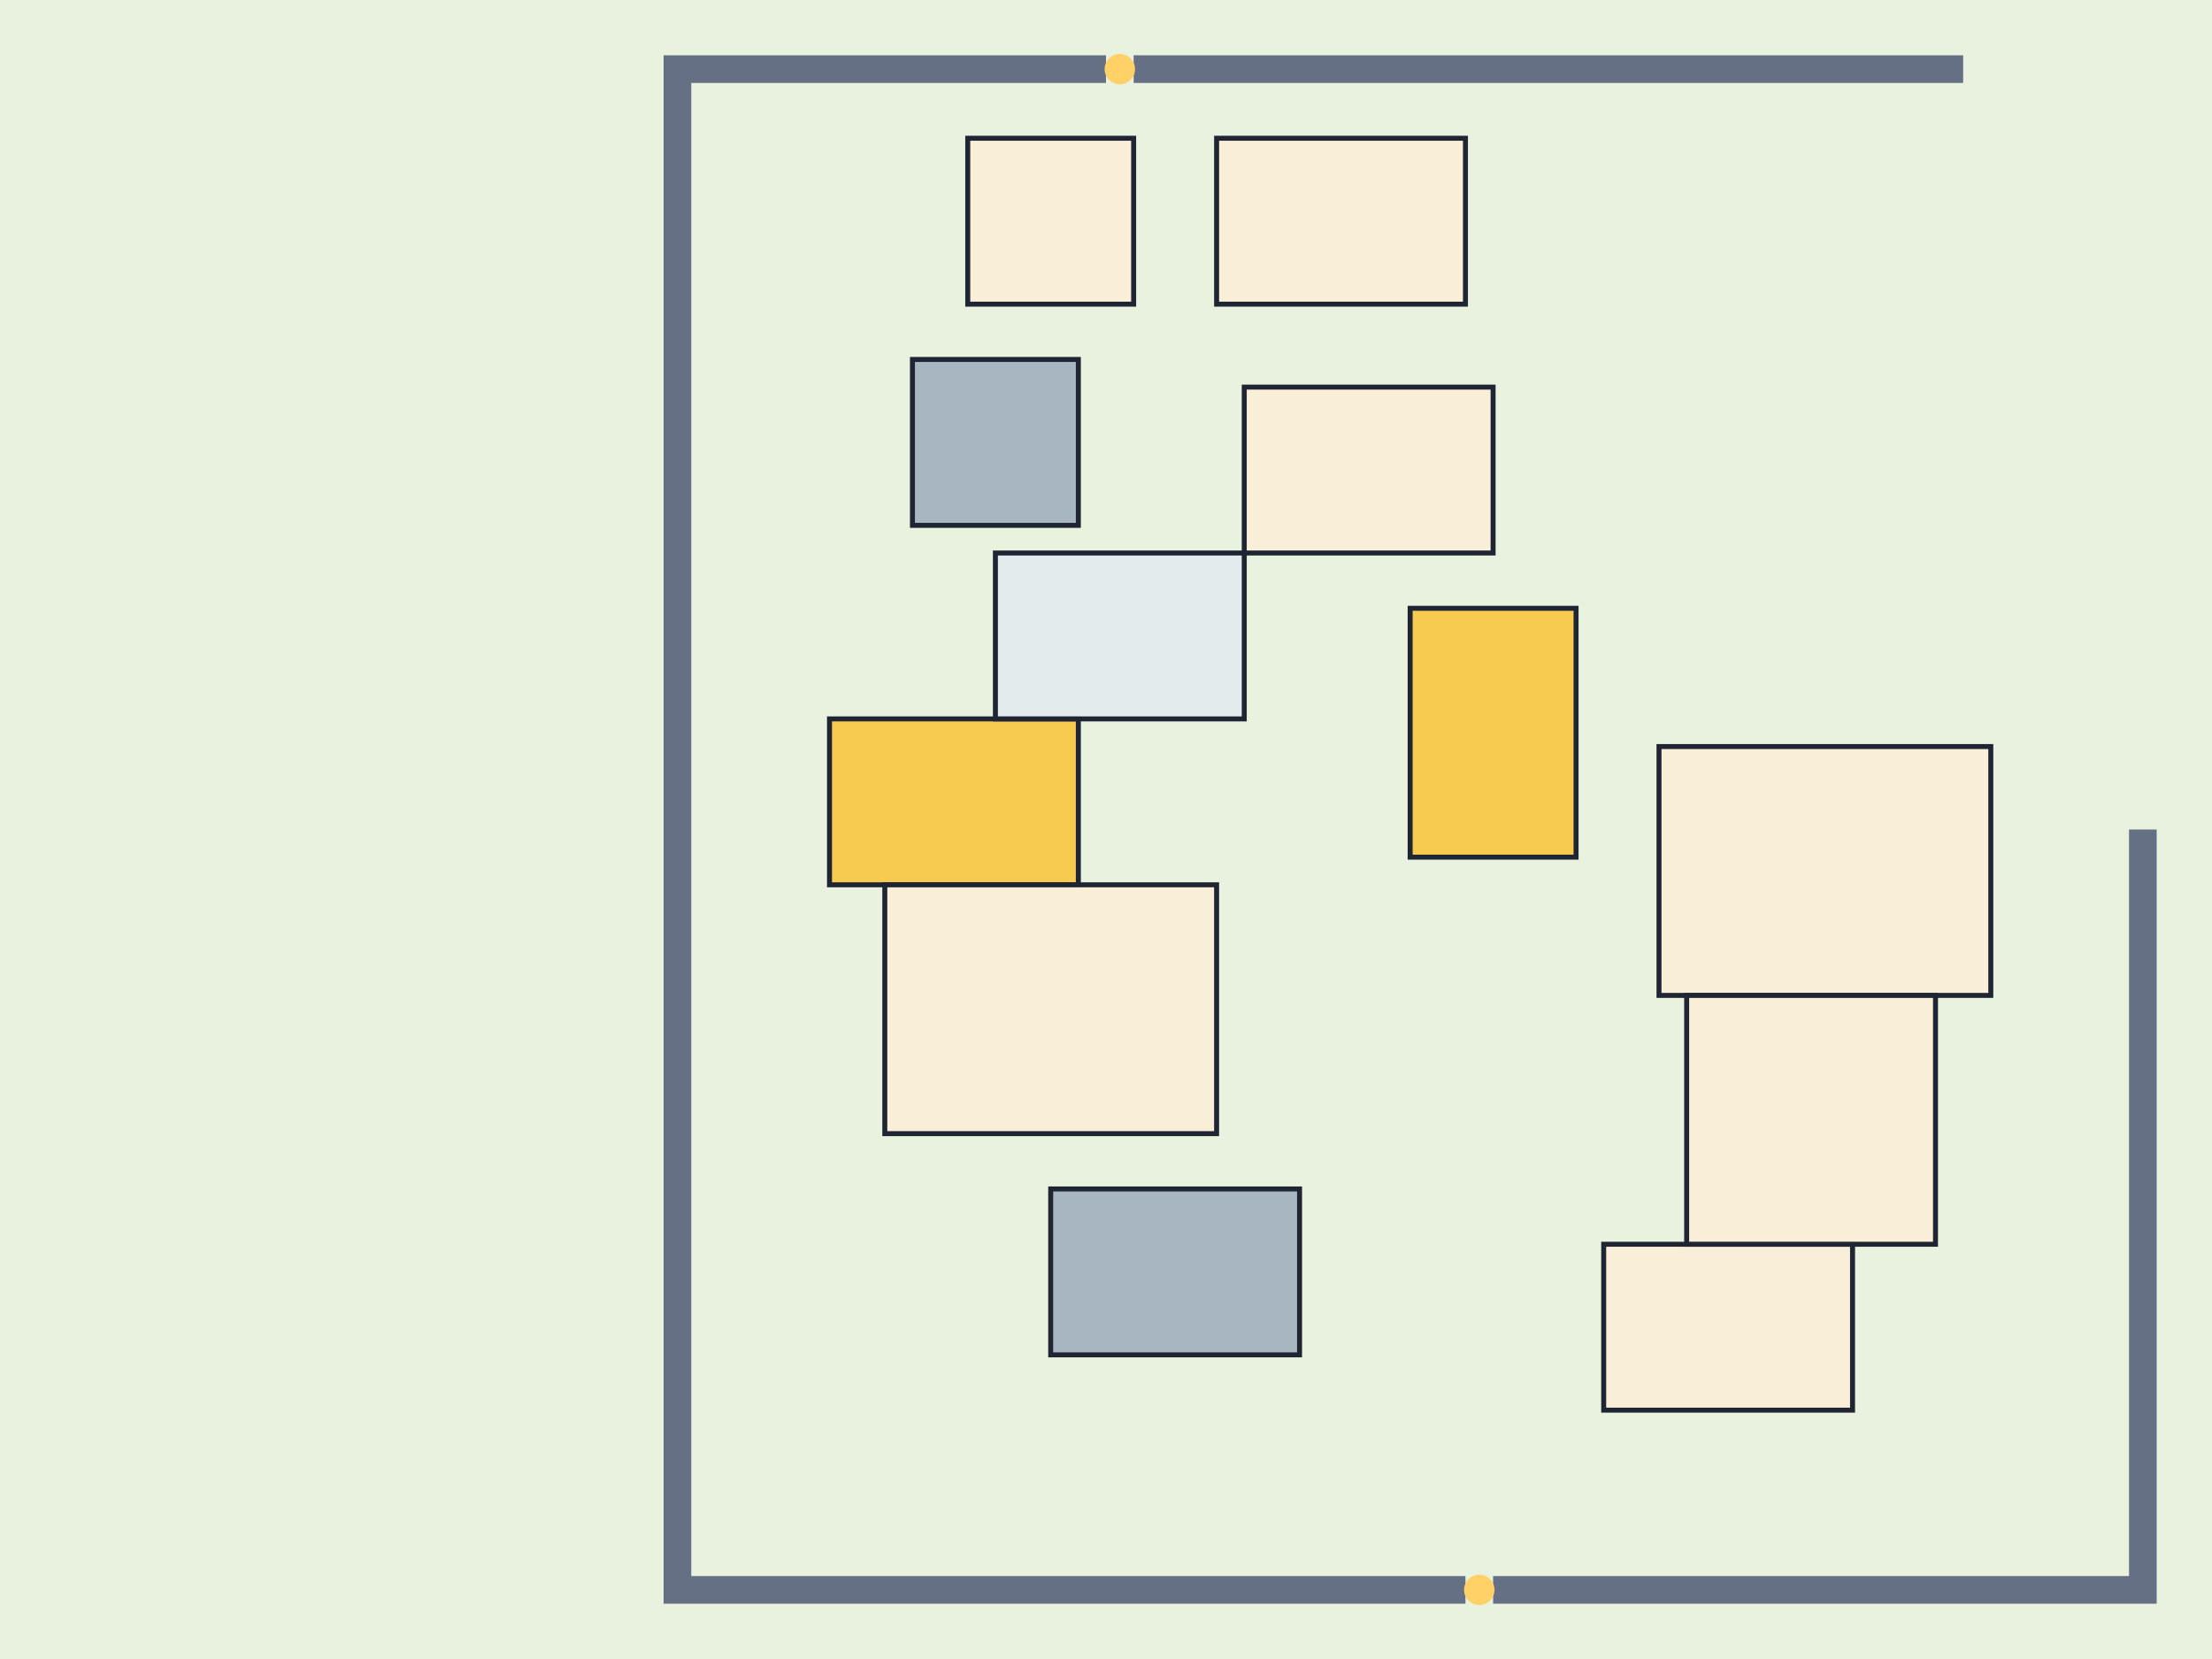
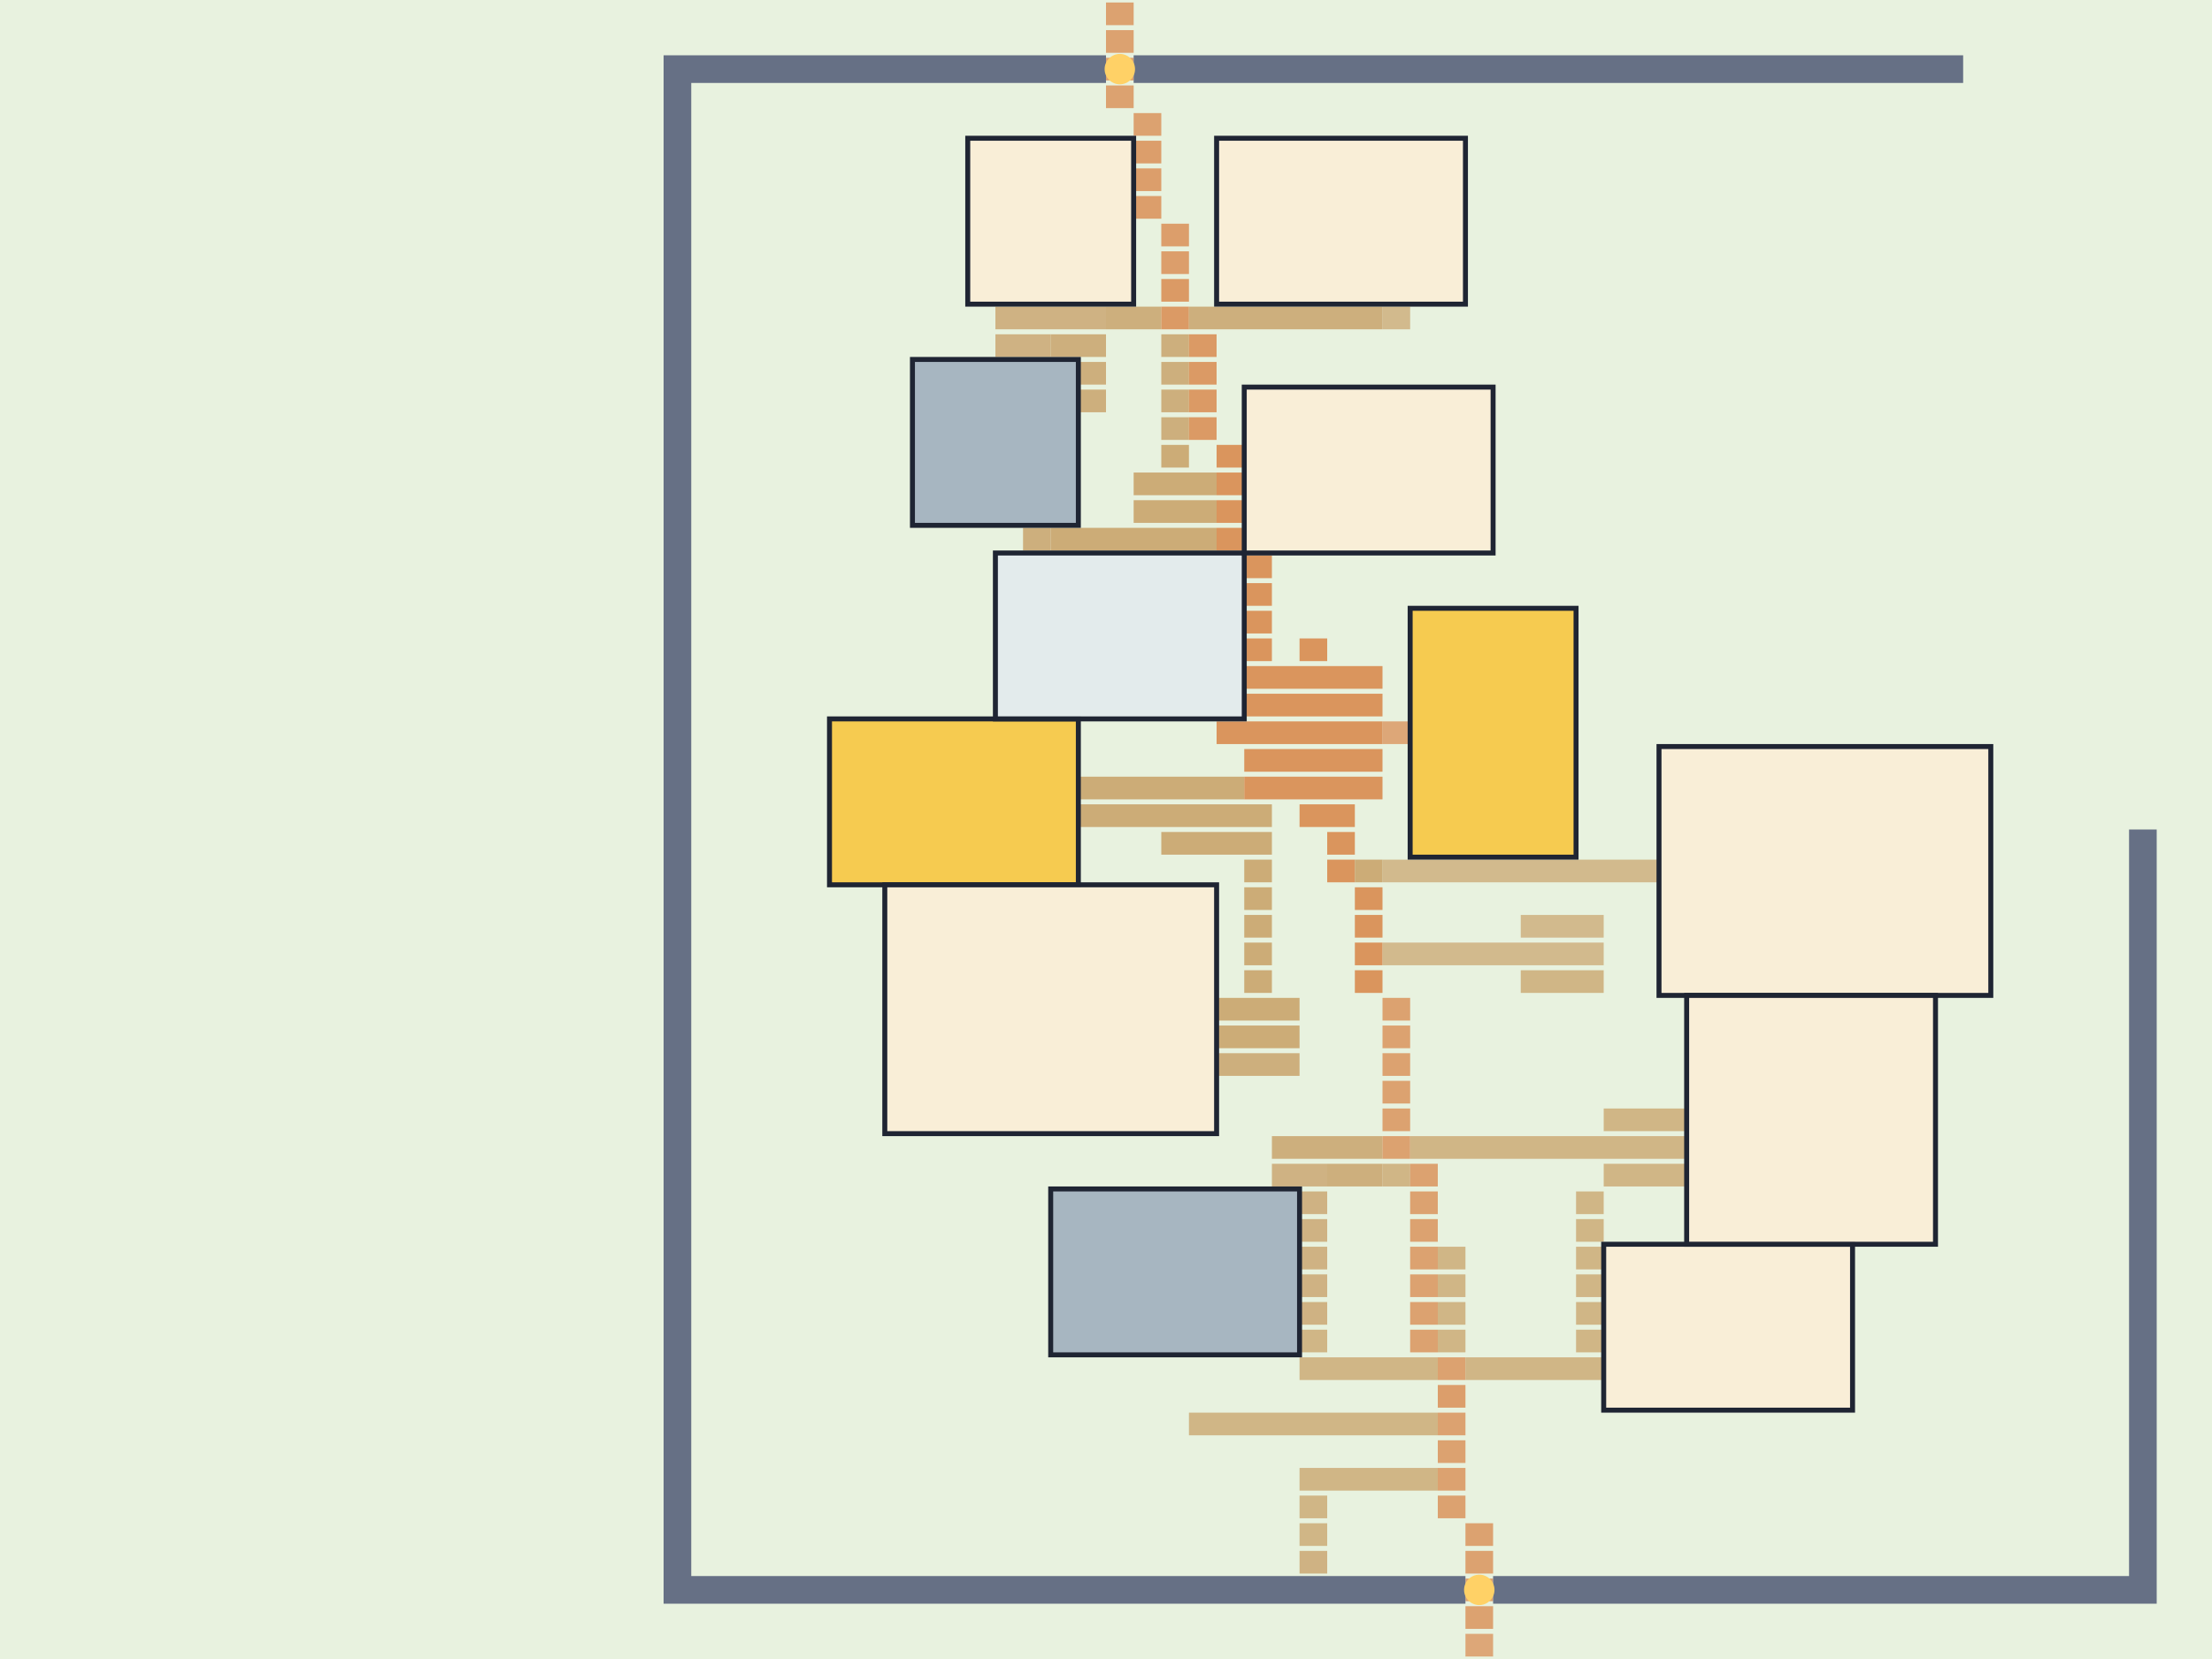
- <svg xmlns="http://www.w3.org/2000/svg" viewBox="0 0 80 60" data-burg-id="34" data-vector-hash="0e3c855b4d1279b4862fb692fd89794505934c8ba25d0aa29b7e008d199e64e0">
+ <svg xmlns="http://www.w3.org/2000/svg" viewBox="0 0 80 60" data-burg-id="34" data-theme-id="southern-european" data-vector-hash="a7b4d1d9c717e2b0e136e65fcf9190b86c963f1ae6b8214ee05058903b9c151a">
  <rect width="100%" height="100%" fill="#e8f2df" />
+   <path d="M40 0.5 H41" stroke="#d9894e" stroke-width="0.82" stroke-linecap="butt" opacity="0.76" data-kind="main" data-elevation-tier="3" />
+   <path d="M40 1.5 H41" stroke="#d9894e" stroke-width="0.82" stroke-linecap="butt" opacity="0.76" data-kind="main" data-elevation-tier="3" />
+   <path d="M40 2.5 H41" stroke="#d9894e" stroke-width="0.82" stroke-linecap="butt" opacity="0.76" data-kind="main" data-elevation-tier="3" />
+   <path d="M40 3.5 H41" stroke="#d9894e" stroke-width="0.82" stroke-linecap="butt" opacity="0.76" data-kind="main" data-elevation-tier="3" />
+   <path d="M41 4.5 H42" stroke="#d9894e" stroke-width="0.82" stroke-linecap="butt" opacity="0.76" data-kind="main" data-elevation-tier="3" />
+   <path d="M41 5.5 H42" stroke="#d9894e" stroke-width="0.82" stroke-linecap="butt" opacity="0.8" data-kind="main" data-elevation-tier="4" />
+   <path d="M41 6.5 H42" stroke="#d9894e" stroke-width="0.82" stroke-linecap="butt" opacity="0.8" data-kind="main" data-elevation-tier="4" />
+   <path d="M41 7.5 H42" stroke="#d9894e" stroke-width="0.82" stroke-linecap="butt" opacity="0.8" data-kind="main" data-elevation-tier="4" />
+   <path d="M42 8.5 H43" stroke="#d9894e" stroke-width="0.82" stroke-linecap="butt" opacity="0.8" data-kind="main" data-elevation-tier="4" />
+   <path d="M42 9.5 H43" stroke="#d9894e" stroke-width="0.82" stroke-linecap="butt" opacity="0.8" data-kind="main" data-elevation-tier="4" />
+   <path d="M42 10.5 H43" stroke="#d9894e" stroke-width="0.82" stroke-linecap="butt" opacity="0.84" data-kind="main" data-elevation-tier="5" />
+   <path d="M36 11.5 H40" stroke="#c9a36b" stroke-width="0.82" stroke-linecap="butt" opacity="0.8" data-kind="dirt" data-elevation-tier="4" />
+   <path d="M40 11.5 H42" stroke="#c9a36b" stroke-width="0.82" stroke-linecap="butt" opacity="0.84" data-kind="dirt" data-elevation-tier="5" />
+   <path d="M42 11.5 H43" stroke="#d9894e" stroke-width="0.82" stroke-linecap="butt" opacity="0.84" data-kind="main" data-elevation-tier="5" />
+   <path d="M43 11.5 H50" stroke="#c9a36b" stroke-width="0.82" stroke-linecap="butt" opacity="0.84" data-kind="dirt" data-elevation-tier="5" />
+   <path d="M50 11.5 H51" stroke="#c9a36b" stroke-width="0.82" stroke-linecap="butt" opacity="0.71" data-kind="dirt" data-elevation-tier="2" />
+   <path d="M36 12.5 H38" stroke="#c9a36b" stroke-width="0.82" stroke-linecap="butt" opacity="0.8" data-kind="dirt" data-elevation-tier="4" />
+   <path d="M38 12.5 H40" stroke="#c9a36b" stroke-width="0.82" stroke-linecap="butt" opacity="0.84" data-kind="dirt" data-elevation-tier="5" />
+   <path d="M42 12.5 H43" stroke="#c9a36b" stroke-width="0.82" stroke-linecap="butt" opacity="0.84" data-kind="dirt" data-elevation-tier="5" />
+   <path d="M43 12.5 H44" stroke="#d9894e" stroke-width="0.82" stroke-linecap="butt" opacity="0.84" data-kind="main" data-elevation-tier="5" />
+   <path d="M39 13.5 H40" stroke="#c9a36b" stroke-width="0.82" stroke-linecap="butt" opacity="0.84" data-kind="dirt" data-elevation-tier="5" />
+   <path d="M42 13.5 H43" stroke="#c9a36b" stroke-width="0.82" stroke-linecap="butt" opacity="0.84" data-kind="dirt" data-elevation-tier="5" />
+   <path d="M43 13.5 H44" stroke="#d9894e" stroke-width="0.82" stroke-linecap="butt" opacity="0.84" data-kind="main" data-elevation-tier="5" />
+   <path d="M39 14.5 H40" stroke="#c9a36b" stroke-width="0.82" stroke-linecap="butt" opacity="0.84" data-kind="dirt" data-elevation-tier="5" />
+   <path d="M42 14.5 H43" stroke="#c9a36b" stroke-width="0.82" stroke-linecap="butt" opacity="0.84" data-kind="dirt" data-elevation-tier="5" />
+   <path d="M43 14.5 H44" stroke="#d9894e" stroke-width="0.82" stroke-linecap="butt" opacity="0.84" data-kind="main" data-elevation-tier="5" />
+   <path d="M42 15.5 H43" stroke="#c9a36b" stroke-width="0.82" stroke-linecap="butt" opacity="0.84" data-kind="dirt" data-elevation-tier="5" />
+   <path d="M43 15.5 H44" stroke="#d9894e" stroke-width="0.82" stroke-linecap="butt" opacity="0.84" data-kind="main" data-elevation-tier="5" />
+   <path d="M42 16.5 H43" stroke="#c9a36b" stroke-width="0.82" stroke-linecap="butt" opacity="0.89" data-kind="dirt" data-elevation-tier="6" />
+   <path d="M44 16.5 H45" stroke="#d9894e" stroke-width="0.82" stroke-linecap="butt" opacity="0.89" data-kind="main" data-elevation-tier="6" />
+   <path d="M41 17.5 H44" stroke="#c9a36b" stroke-width="0.82" stroke-linecap="butt" opacity="0.89" data-kind="dirt" data-elevation-tier="6" />
+   <path d="M44 17.5 H45" stroke="#d9894e" stroke-width="0.82" stroke-linecap="butt" opacity="0.89" data-kind="main" data-elevation-tier="6" />
+   <path d="M41 18.5 H44" stroke="#c9a36b" stroke-width="0.82" stroke-linecap="butt" opacity="0.89" data-kind="dirt" data-elevation-tier="6" />
+   <path d="M44 18.5 H45" stroke="#d9894e" stroke-width="0.82" stroke-linecap="butt" opacity="0.89" data-kind="main" data-elevation-tier="6" />
+   <path d="M37 19.5 H38" stroke="#c9a36b" stroke-width="0.82" stroke-linecap="butt" opacity="0.84" data-kind="dirt" data-elevation-tier="5" />
+   <path d="M38 19.5 H44" stroke="#c9a36b" stroke-width="0.82" stroke-linecap="butt" opacity="0.89" data-kind="dirt" data-elevation-tier="6" />
+   <path d="M44 19.5 H45" stroke="#d9894e" stroke-width="0.82" stroke-linecap="butt" opacity="0.89" data-kind="main" data-elevation-tier="6" />
+   <path d="M45 20.5 H46" stroke="#d9894e" stroke-width="0.82" stroke-linecap="butt" opacity="0.89" data-kind="main" data-elevation-tier="6" />
+   <path d="M45 21.5 H46" stroke="#d9894e" stroke-width="0.82" stroke-linecap="butt" opacity="0.89" data-kind="main" data-elevation-tier="6" />
+   <path d="M45 22.5 H46" stroke="#d9894e" stroke-width="0.82" stroke-linecap="butt" opacity="0.89" data-kind="main" data-elevation-tier="6" />
+   <path d="M45 23.5 H46" stroke="#d9894e" stroke-width="0.82" stroke-linecap="butt" opacity="0.89" data-kind="main" data-elevation-tier="6" />
+   <path d="M47 23.5 H48" stroke="#d9894e" stroke-width="0.82" stroke-linecap="butt" opacity="0.89" data-kind="main" data-elevation-tier="6" />
+   <path d="M45 24.5 H50" stroke="#d9894e" stroke-width="0.82" stroke-linecap="butt" opacity="0.89" data-kind="main" data-elevation-tier="6" />
+   <path d="M45 25.5 H50" stroke="#d9894e" stroke-width="0.82" stroke-linecap="butt" opacity="0.89" data-kind="main" data-elevation-tier="6" />
+   <path d="M44 26.5 H50" stroke="#d9894e" stroke-width="0.82" stroke-linecap="butt" opacity="0.89" data-kind="main" data-elevation-tier="6" />
+   <path d="M50 26.5 H51" stroke="#d9894e" stroke-width="0.82" stroke-linecap="butt" opacity="0.71" data-kind="main" data-elevation-tier="2" />
+   <path d="M45 27.5 H50" stroke="#d9894e" stroke-width="0.82" stroke-linecap="butt" opacity="0.89" data-kind="main" data-elevation-tier="6" />
+   <path d="M39 28.5 H45" stroke="#c9a36b" stroke-width="0.82" stroke-linecap="butt" opacity="0.89" data-kind="dirt" data-elevation-tier="6" />
+   <path d="M45 28.5 H50" stroke="#d9894e" stroke-width="0.82" stroke-linecap="butt" opacity="0.89" data-kind="main" data-elevation-tier="6" />
+   <path d="M39 29.5 H46" stroke="#c9a36b" stroke-width="0.82" stroke-linecap="butt" opacity="0.89" data-kind="dirt" data-elevation-tier="6" />
+   <path d="M47 29.5 H49" stroke="#d9894e" stroke-width="0.82" stroke-linecap="butt" opacity="0.89" data-kind="main" data-elevation-tier="6" />
+   <path d="M42 30.5 H46" stroke="#c9a36b" stroke-width="0.82" stroke-linecap="butt" opacity="0.89" data-kind="dirt" data-elevation-tier="6" />
+   <path d="M48 30.5 H49" stroke="#d9894e" stroke-width="0.82" stroke-linecap="butt" opacity="0.89" data-kind="main" data-elevation-tier="6" />
+   <path d="M45 31.5 H46" stroke="#c9a36b" stroke-width="0.82" stroke-linecap="butt" opacity="0.89" data-kind="dirt" data-elevation-tier="6" />
+   <path d="M48 31.5 H49" stroke="#d9894e" stroke-width="0.82" stroke-linecap="butt" opacity="0.89" data-kind="main" data-elevation-tier="6" />
+   <path d="M49 31.5 H50" stroke="#c9a36b" stroke-width="0.82" stroke-linecap="butt" opacity="0.89" data-kind="dirt" data-elevation-tier="6" />
+   <path d="M50 31.5 H60" stroke="#c9a36b" stroke-width="0.82" stroke-linecap="butt" opacity="0.71" data-kind="dirt" data-elevation-tier="2" />
+   <path d="M45 32.5 H46" stroke="#c9a36b" stroke-width="0.82" stroke-linecap="butt" opacity="0.89" data-kind="dirt" data-elevation-tier="6" />
+   <path d="M49 32.5 H50" stroke="#d9894e" stroke-width="0.82" stroke-linecap="butt" opacity="0.89" data-kind="main" data-elevation-tier="6" />
+   <path d="M45 33.5 H46" stroke="#c9a36b" stroke-width="0.82" stroke-linecap="butt" opacity="0.89" data-kind="dirt" data-elevation-tier="6" />
+   <path d="M49 33.5 H50" stroke="#d9894e" stroke-width="0.82" stroke-linecap="butt" opacity="0.89" data-kind="main" data-elevation-tier="6" />
+   <path d="M55 33.5 H58" stroke="#c9a36b" stroke-width="0.82" stroke-linecap="butt" opacity="0.71" data-kind="dirt" data-elevation-tier="2" />
+   <path d="M45 34.5 H46" stroke="#c9a36b" stroke-width="0.82" stroke-linecap="butt" opacity="0.89" data-kind="dirt" data-elevation-tier="6" />
+   <path d="M49 34.5 H50" stroke="#d9894e" stroke-width="0.82" stroke-linecap="butt" opacity="0.89" data-kind="main" data-elevation-tier="6" />
+   <path d="M50 34.5 H58" stroke="#c9a36b" stroke-width="0.82" stroke-linecap="butt" opacity="0.71" data-kind="dirt" data-elevation-tier="2" />
+   <path d="M45 35.5 H46" stroke="#c9a36b" stroke-width="0.82" stroke-linecap="butt" opacity="0.89" data-kind="dirt" data-elevation-tier="6" />
+   <path d="M49 35.5 H50" stroke="#d9894e" stroke-width="0.82" stroke-linecap="butt" opacity="0.89" data-kind="main" data-elevation-tier="6" />
+   <path d="M55 35.5 H58" stroke="#c9a36b" stroke-width="0.82" stroke-linecap="butt" opacity="0.76" data-kind="dirt" data-elevation-tier="3" />
+   <path d="M44 36.5 H47" stroke="#c9a36b" stroke-width="0.82" stroke-linecap="butt" opacity="0.89" data-kind="dirt" data-elevation-tier="6" />
+   <path d="M50 36.5 H51" stroke="#d9894e" stroke-width="0.82" stroke-linecap="butt" opacity="0.76" data-kind="main" data-elevation-tier="3" />
+   <path d="M44 37.5 H47" stroke="#c9a36b" stroke-width="0.82" stroke-linecap="butt" opacity="0.89" data-kind="dirt" data-elevation-tier="6" />
+   <path d="M50 37.5 H51" stroke="#d9894e" stroke-width="0.82" stroke-linecap="butt" opacity="0.76" data-kind="main" data-elevation-tier="3" />
+   <path d="M44 38.5 H47" stroke="#c9a36b" stroke-width="0.82" stroke-linecap="butt" opacity="0.84" data-kind="dirt" data-elevation-tier="5" />
+   <path d="M50 38.5 H51" stroke="#d9894e" stroke-width="0.82" stroke-linecap="butt" opacity="0.76" data-kind="main" data-elevation-tier="3" />
+   <path d="M50 39.5 H51" stroke="#d9894e" stroke-width="0.82" stroke-linecap="butt" opacity="0.76" data-kind="main" data-elevation-tier="3" />
+   <path d="M50 40.5 H51" stroke="#d9894e" stroke-width="0.82" stroke-linecap="butt" opacity="0.76" data-kind="main" data-elevation-tier="3" />
+   <path d="M58 40.5 H61" stroke="#c9a36b" stroke-width="0.82" stroke-linecap="butt" opacity="0.76" data-kind="dirt" data-elevation-tier="3" />
+   <path d="M46 41.5 H50" stroke="#c9a36b" stroke-width="0.82" stroke-linecap="butt" opacity="0.84" data-kind="dirt" data-elevation-tier="5" />
+   <path d="M50 41.5 H51" stroke="#d9894e" stroke-width="0.82" stroke-linecap="butt" opacity="0.76" data-kind="main" data-elevation-tier="3" />
+   <path d="M51 41.5 H61" stroke="#c9a36b" stroke-width="0.82" stroke-linecap="butt" opacity="0.76" data-kind="dirt" data-elevation-tier="3" />
+   <path d="M46 42.5 H48" stroke="#c9a36b" stroke-width="0.82" stroke-linecap="butt" opacity="0.8" data-kind="dirt" data-elevation-tier="4" />
+   <path d="M48 42.5 H50" stroke="#c9a36b" stroke-width="0.82" stroke-linecap="butt" opacity="0.84" data-kind="dirt" data-elevation-tier="5" />
+   <path d="M50 42.5 H51" stroke="#c9a36b" stroke-width="0.82" stroke-linecap="butt" opacity="0.76" data-kind="dirt" data-elevation-tier="3" />
+   <path d="M51 42.5 H52" stroke="#d9894e" stroke-width="0.82" stroke-linecap="butt" opacity="0.76" data-kind="main" data-elevation-tier="3" />
+   <path d="M58 42.5 H61" stroke="#c9a36b" stroke-width="0.82" stroke-linecap="butt" opacity="0.76" data-kind="dirt" data-elevation-tier="3" />
+   <path d="M47 43.5 H48" stroke="#c9a36b" stroke-width="0.82" stroke-linecap="butt" opacity="0.8" data-kind="dirt" data-elevation-tier="4" />
+   <path d="M51 43.5 H52" stroke="#d9894e" stroke-width="0.82" stroke-linecap="butt" opacity="0.76" data-kind="main" data-elevation-tier="3" />
+   <path d="M57 43.5 H58" stroke="#c9a36b" stroke-width="0.82" stroke-linecap="butt" opacity="0.76" data-kind="dirt" data-elevation-tier="3" />
+   <path d="M47 44.5 H48" stroke="#c9a36b" stroke-width="0.82" stroke-linecap="butt" opacity="0.8" data-kind="dirt" data-elevation-tier="4" />
+   <path d="M51 44.5 H52" stroke="#d9894e" stroke-width="0.82" stroke-linecap="butt" opacity="0.76" data-kind="main" data-elevation-tier="3" />
+   <path d="M57 44.5 H58" stroke="#c9a36b" stroke-width="0.82" stroke-linecap="butt" opacity="0.76" data-kind="dirt" data-elevation-tier="3" />
+   <path d="M47 45.5 H48" stroke="#c9a36b" stroke-width="0.82" stroke-linecap="butt" opacity="0.8" data-kind="dirt" data-elevation-tier="4" />
+   <path d="M51 45.5 H52" stroke="#d9894e" stroke-width="0.82" stroke-linecap="butt" opacity="0.76" data-kind="main" data-elevation-tier="3" />
+   <path d="M52 45.5 H53" stroke="#c9a36b" stroke-width="0.82" stroke-linecap="butt" opacity="0.76" data-kind="dirt" data-elevation-tier="3" />
+   <path d="M57 45.5 H58" stroke="#c9a36b" stroke-width="0.82" stroke-linecap="butt" opacity="0.76" data-kind="dirt" data-elevation-tier="3" />
+   <path d="M47 46.5 H48" stroke="#c9a36b" stroke-width="0.82" stroke-linecap="butt" opacity="0.8" data-kind="dirt" data-elevation-tier="4" />
+   <path d="M51 46.5 H52" stroke="#d9894e" stroke-width="0.82" stroke-linecap="butt" opacity="0.76" data-kind="main" data-elevation-tier="3" />
+   <path d="M52 46.5 H53" stroke="#c9a36b" stroke-width="0.82" stroke-linecap="butt" opacity="0.76" data-kind="dirt" data-elevation-tier="3" />
+   <path d="M57 46.5 H58" stroke="#c9a36b" stroke-width="0.82" stroke-linecap="butt" opacity="0.76" data-kind="dirt" data-elevation-tier="3" />
+   <path d="M47 47.5 H48" stroke="#c9a36b" stroke-width="0.82" stroke-linecap="butt" opacity="0.8" data-kind="dirt" data-elevation-tier="4" />
+   <path d="M51 47.5 H52" stroke="#d9894e" stroke-width="0.82" stroke-linecap="butt" opacity="0.76" data-kind="main" data-elevation-tier="3" />
+   <path d="M52 47.5 H53" stroke="#c9a36b" stroke-width="0.82" stroke-linecap="butt" opacity="0.76" data-kind="dirt" data-elevation-tier="3" />
+   <path d="M57 47.5 H58" stroke="#c9a36b" stroke-width="0.82" stroke-linecap="butt" opacity="0.76" data-kind="dirt" data-elevation-tier="3" />
+   <path d="M47 48.5 H48" stroke="#c9a36b" stroke-width="0.82" stroke-linecap="butt" opacity="0.76" data-kind="dirt" data-elevation-tier="3" />
+   <path d="M51 48.5 H52" stroke="#d9894e" stroke-width="0.82" stroke-linecap="butt" opacity="0.76" data-kind="main" data-elevation-tier="3" />
+   <path d="M52 48.5 H53" stroke="#c9a36b" stroke-width="0.82" stroke-linecap="butt" opacity="0.76" data-kind="dirt" data-elevation-tier="3" />
+   <path d="M57 48.5 H58" stroke="#c9a36b" stroke-width="0.82" stroke-linecap="butt" opacity="0.76" data-kind="dirt" data-elevation-tier="3" />
+   <path d="M47 49.5 H52" stroke="#c9a36b" stroke-width="0.82" stroke-linecap="butt" opacity="0.76" data-kind="dirt" data-elevation-tier="3" />
+   <path d="M52 49.5 H53" stroke="#d9894e" stroke-width="0.82" stroke-linecap="butt" opacity="0.76" data-kind="main" data-elevation-tier="3" />
+   <path d="M53 49.5 H58" stroke="#c9a36b" stroke-width="0.82" stroke-linecap="butt" opacity="0.76" data-kind="dirt" data-elevation-tier="3" />
+   <path d="M52 50.5 H53" stroke="#d9894e" stroke-width="0.82" stroke-linecap="butt" opacity="0.8" data-kind="main" data-elevation-tier="4" />
+   <path d="M43 51.5 H52" stroke="#c9a36b" stroke-width="0.82" stroke-linecap="butt" opacity="0.76" data-kind="dirt" data-elevation-tier="3" />
+   <path d="M52 51.5 H53" stroke="#d9894e" stroke-width="0.82" stroke-linecap="butt" opacity="0.76" data-kind="main" data-elevation-tier="3" />
+   <path d="M52 52.5 H53" stroke="#d9894e" stroke-width="0.82" stroke-linecap="butt" opacity="0.76" data-kind="main" data-elevation-tier="3" />
+   <path d="M47 53.5 H52" stroke="#c9a36b" stroke-width="0.82" stroke-linecap="butt" opacity="0.76" data-kind="dirt" data-elevation-tier="3" />
+   <path d="M52 53.5 H53" stroke="#d9894e" stroke-width="0.82" stroke-linecap="butt" opacity="0.76" data-kind="main" data-elevation-tier="3" />
+   <path d="M47 54.5 H48" stroke="#c9a36b" stroke-width="0.82" stroke-linecap="butt" opacity="0.76" data-kind="dirt" data-elevation-tier="3" />
+   <path d="M52 54.5 H53" stroke="#d9894e" stroke-width="0.82" stroke-linecap="butt" opacity="0.76" data-kind="main" data-elevation-tier="3" />
+   <path d="M47 55.5 H48" stroke="#c9a36b" stroke-width="0.82" stroke-linecap="butt" opacity="0.76" data-kind="dirt" data-elevation-tier="3" />
+   <path d="M53 55.5 H54" stroke="#d9894e" stroke-width="0.82" stroke-linecap="butt" opacity="0.76" data-kind="main" data-elevation-tier="3" />
+   <path d="M47 56.5 H48" stroke="#c9a36b" stroke-width="0.82" stroke-linecap="butt" opacity="0.8" data-kind="dirt" data-elevation-tier="4" />
+   <path d="M53 56.5 H54" stroke="#d9894e" stroke-width="0.82" stroke-linecap="butt" opacity="0.76" data-kind="main" data-elevation-tier="3" />
+   <path d="M53 57.5 H54" stroke="#d9894e" stroke-width="0.82" stroke-linecap="butt" opacity="0.76" data-kind="main" data-elevation-tier="3" />
+   <path d="M53 58.5 H54" stroke="#d9894e" stroke-width="0.82" stroke-linecap="butt" opacity="0.76" data-kind="main" data-elevation-tier="3" />
+   <path d="M53 59.5 H54" stroke="#d9894e" stroke-width="0.82" stroke-linecap="butt" opacity="0.71" data-kind="main" data-elevation-tier="2" />
  <path d="M24 2 L24 58 L53 58 L53 57 L25 57 L25 3 L40 3 L40 2 L24 2 Z M77 30 L77 57 L54 57 L54 58 L78 58 L78 30 L77 30 Z M41 2 L41 3 L71 3 L71 2 L41 2 Z" fill="#667085" fill-rule="evenodd" />
  <polygon points="30,26 30,32 39,32 39,26 30,26" fill="#fbbf24" fill-opacity="0.76" stroke="#1f2533" stroke-width="0.18" />
  <polygon points="32,32 32,41 44,41 44,32 32,32" fill="#ffedd5" fill-opacity="0.76" stroke="#1f2533" stroke-width="0.18" />
  <polygon points="33,13 33,19 39,19 39,13 33,13" fill="#94a3b8" fill-opacity="0.76" stroke="#1f2533" stroke-width="0.18" />
  <polygon points="35,5 35,11 41,11 41,5 35,5" fill="#ffedd5" fill-opacity="0.76" stroke="#1f2533" stroke-width="0.18" />
  <polygon points="36,20 36,26 45,26 45,20 36,20" fill="#e2e8f0" fill-opacity="0.76" stroke="#1f2533" stroke-width="0.18" />
  <polygon points="38,43 38,49 47,49 47,43 38,43" fill="#94a3b8" fill-opacity="0.76" stroke="#1f2533" stroke-width="0.18" />
  <polygon points="44,5 44,11 53,11 53,5 44,5" fill="#ffedd5" fill-opacity="0.76" stroke="#1f2533" stroke-width="0.18" />
  <polygon points="45,14 45,20 54,20 54,14 45,14" fill="#ffedd5" fill-opacity="0.76" stroke="#1f2533" stroke-width="0.18" />
  <polygon points="51,22 51,31 57,31 57,22 51,22" fill="#fbbf24" fill-opacity="0.76" stroke="#1f2533" stroke-width="0.18" />
  <polygon points="58,45 58,51 67,51 67,45 58,45" fill="#ffedd5" fill-opacity="0.76" stroke="#1f2533" stroke-width="0.18" />
  <polygon points="60,27 60,36 72,36 72,27 60,27" fill="#ffedd5" fill-opacity="0.76" stroke="#1f2533" stroke-width="0.18" />
  <polygon points="61,36 61,45 70,45 70,36 61,36" fill="#ffedd5" fill-opacity="0.76" stroke="#1f2533" stroke-width="0.18" />
  <circle cx="40.5" cy="2.5" r="0.55" fill="#ffd166" />
  <circle cx="53.5" cy="57.5" r="0.55" fill="#ffd166" />
</svg>
